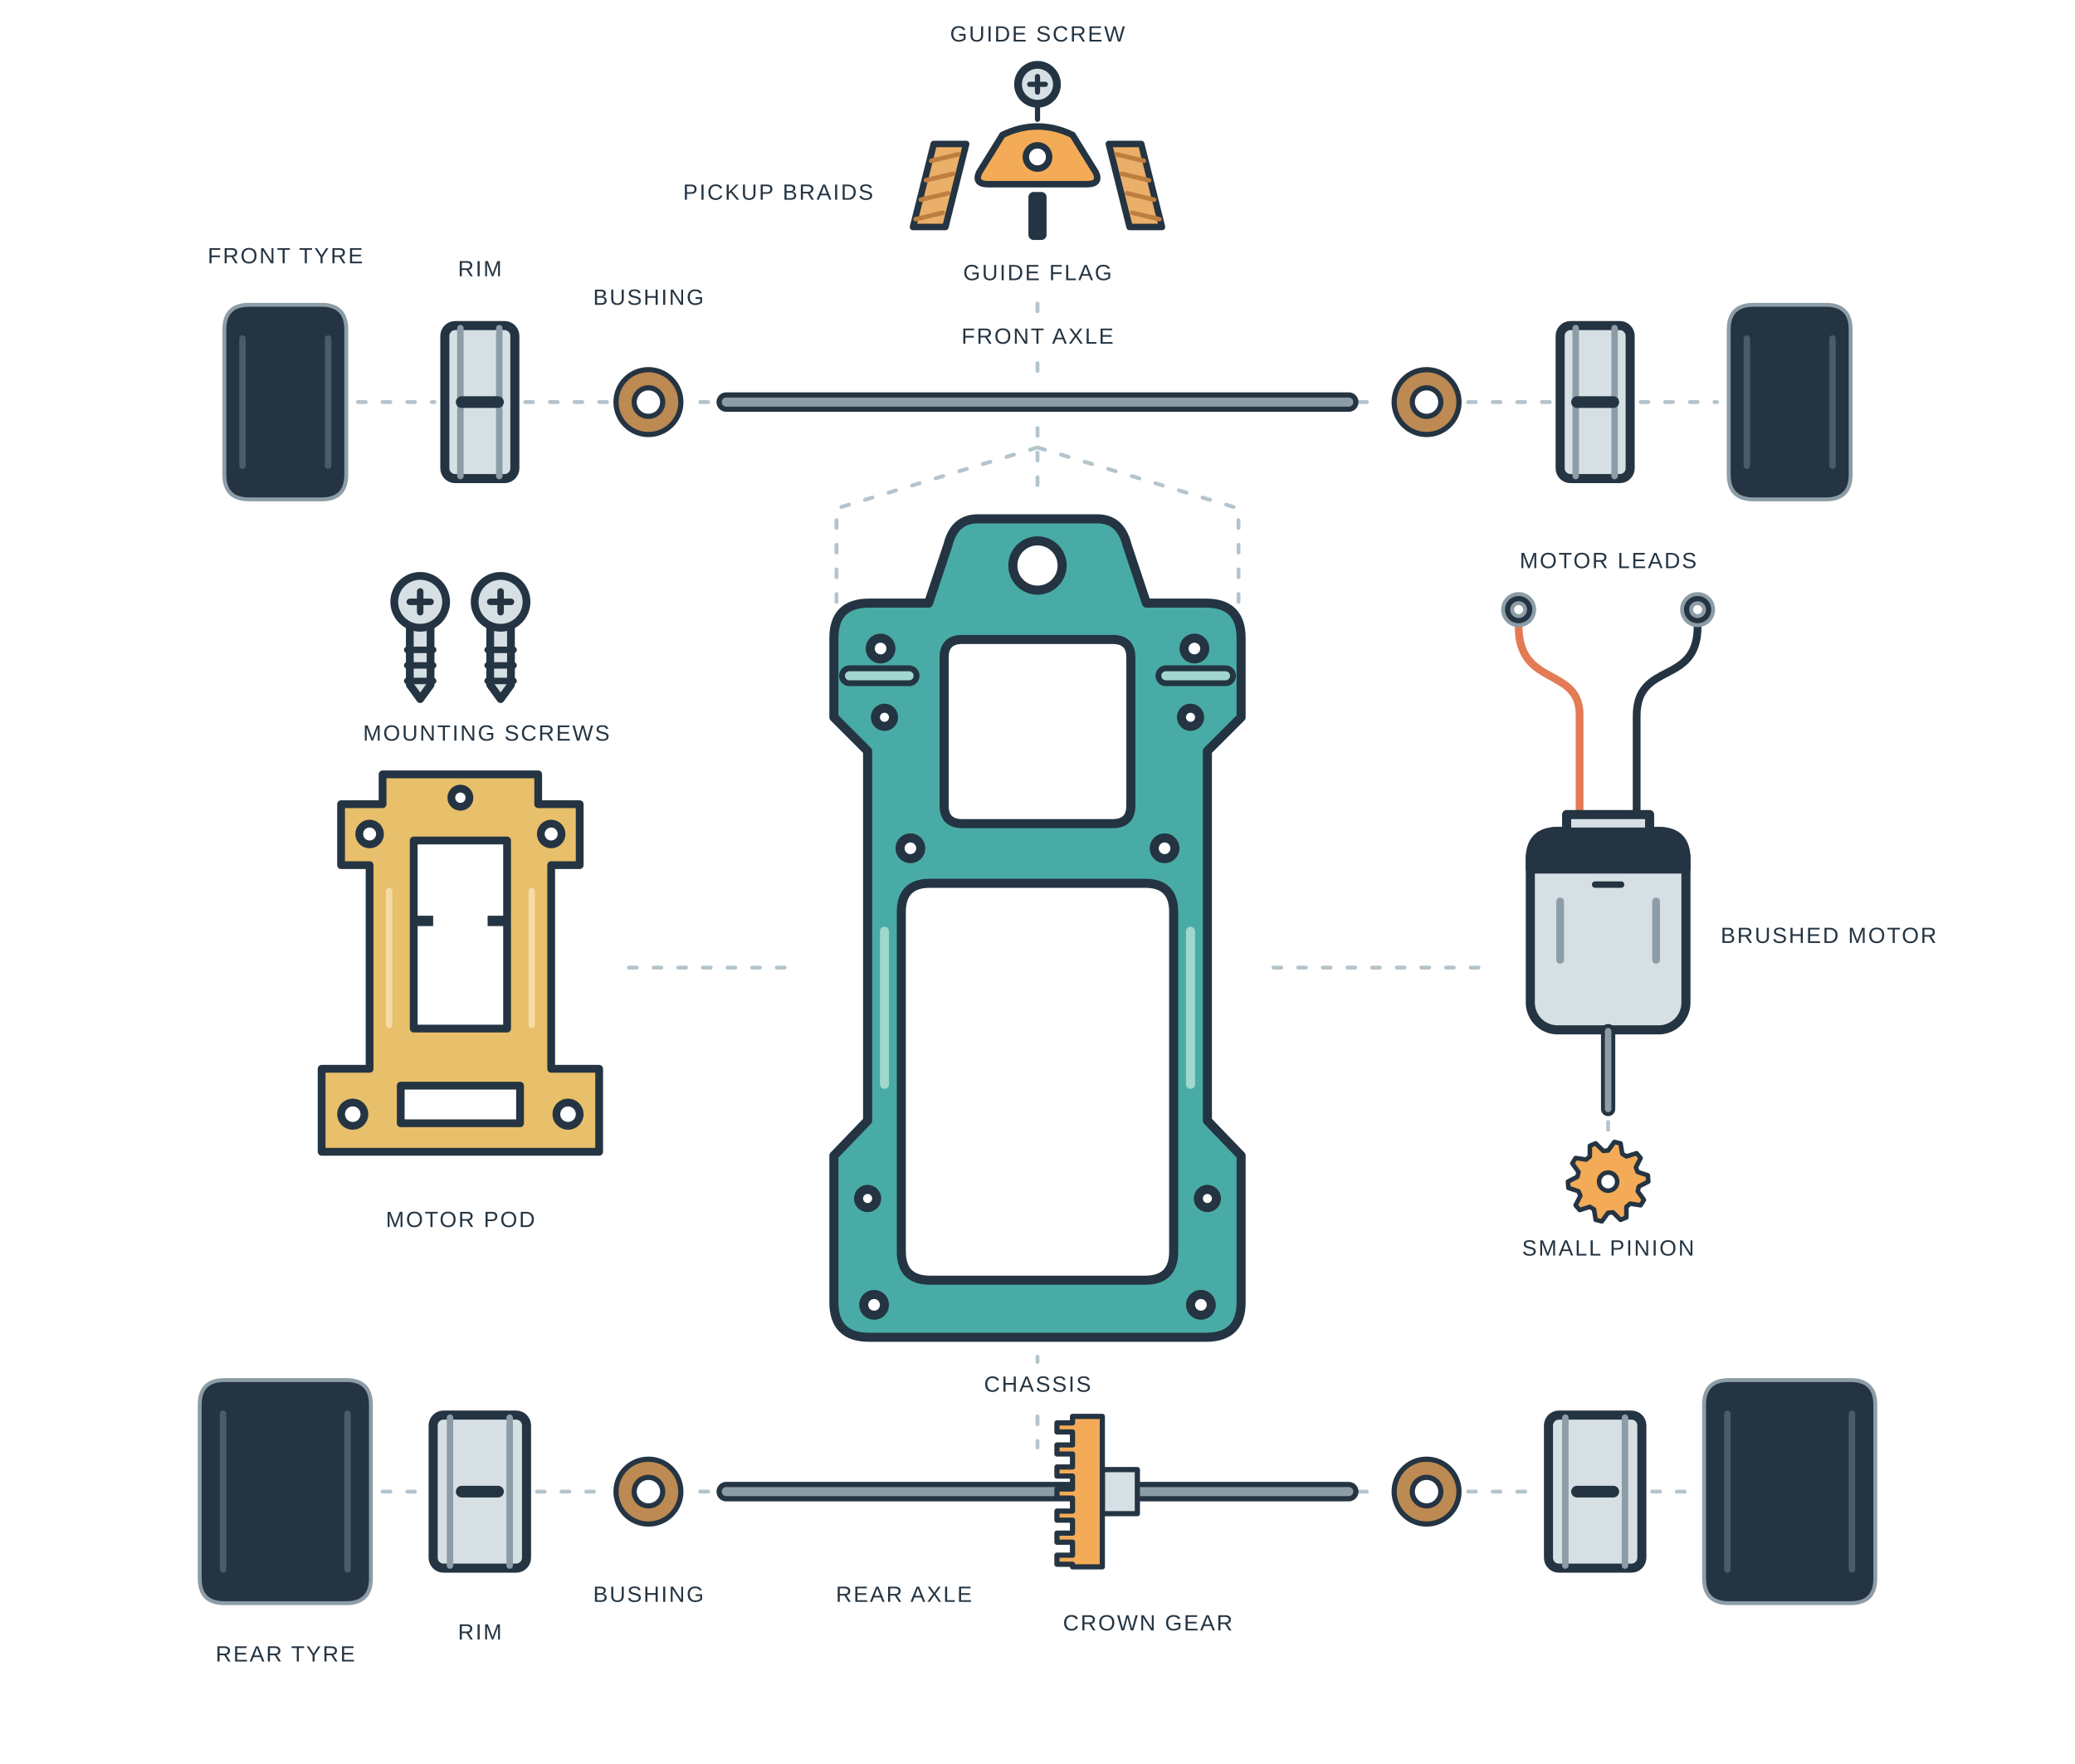
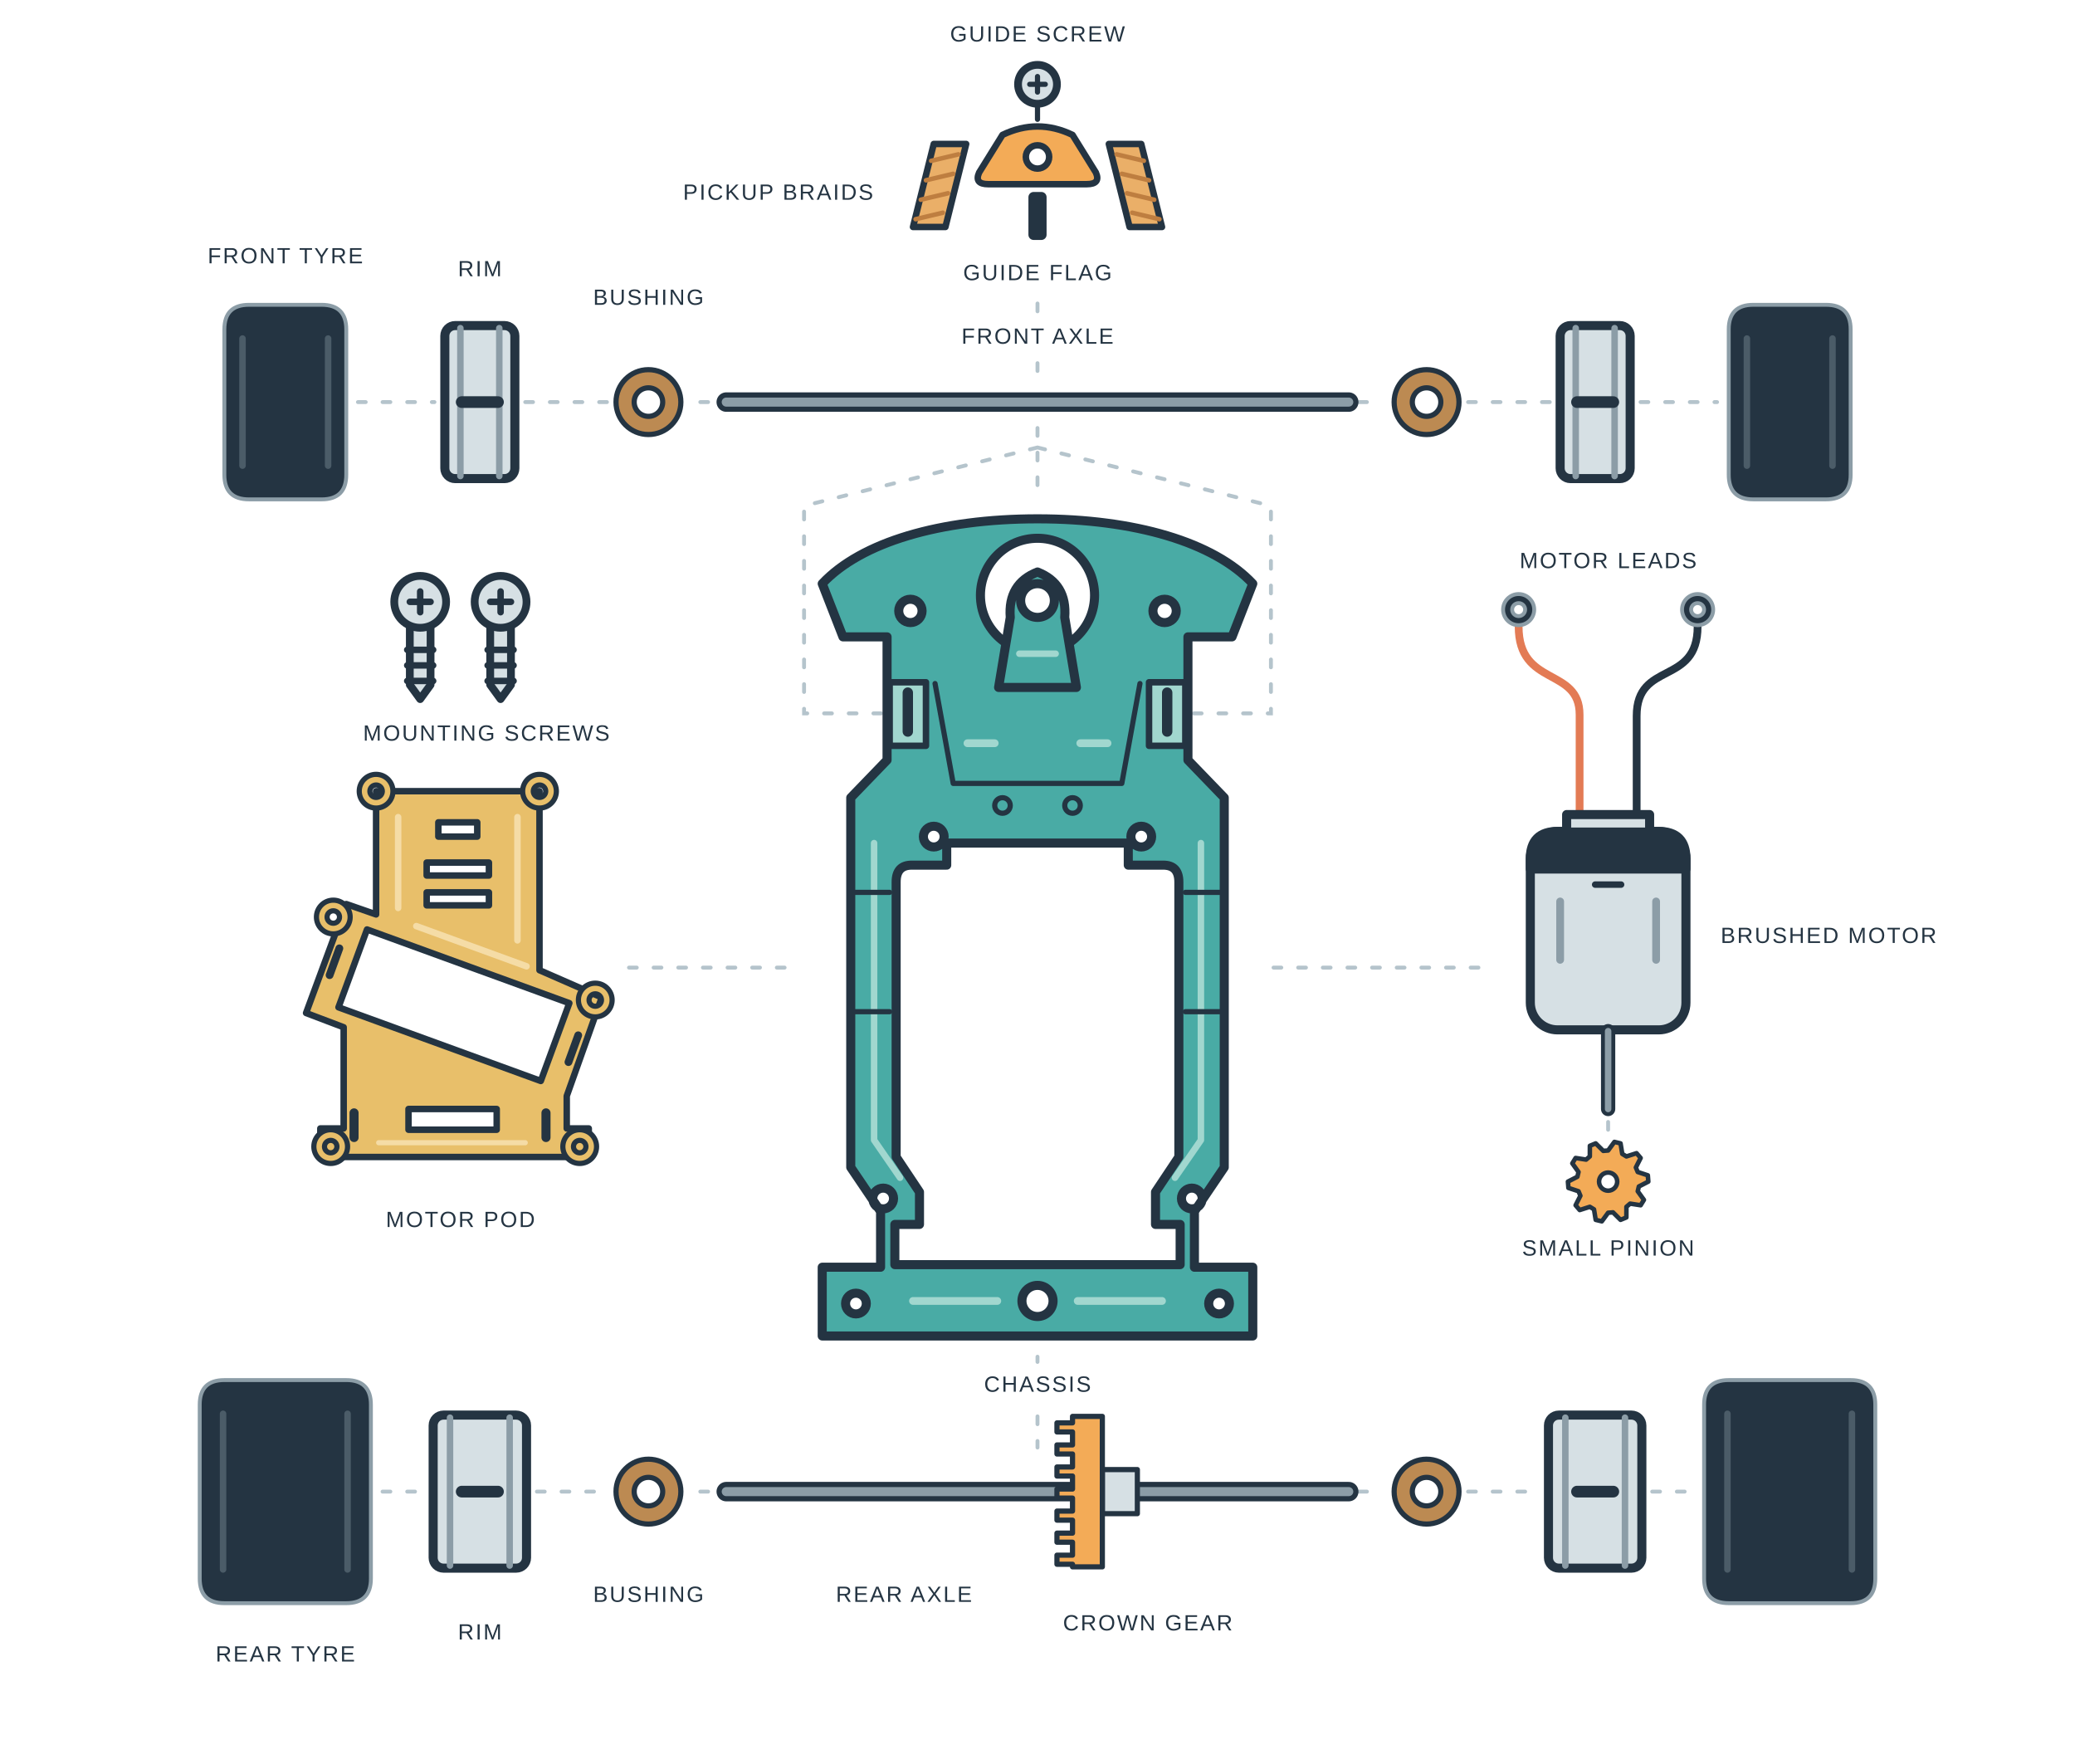
<svg xmlns="http://www.w3.org/2000/svg" width="1600" height="1360" viewBox="0 0 1600 1360" color="#243442">
  <g id="assembly-guides" fill="none" stroke="#B5C4CC" stroke-width="3" stroke-linecap="round" stroke-dasharray="6 13">
    <path d="M800 234V242M800 280V290M800 330V385M540 310H552M1048 310H1060M276 310H335M405 310H468M1132 310H1195M1265 310H1324" />
-     <path d="M800 345L645 392V493M800 345L955 392V493" />
+     <path d="M800 345L620 390V550H680M800 345L980 390V550H920" />
    <path d="M485 746H616M982 746H1148M1240 865V874" />
    <path d="M800 1046V1050M800 1092V1116M295 1150H326M414 1150H468M1132 1150H1186M1274 1150H1305M540 1150H552M1048 1150H1060" />
  </g>
-   <g id="chassis" fill="none" stroke="currentColor" stroke-width="7" stroke-linejoin="round">
-     <path fill="#49ABA5" stroke="#243442" fill-rule="evenodd" d="M754 400H846Q864 400 869 420L884 465H930Q957 465 957 492V553L931 579V864L957 891V1004Q957 1031 930 1031H670Q643 1031 643 1004V891L669 864V579L643 553V492Q643 465 670 465H716L731 420Q736 400 754 400Z    M781 436a19 19 0 1 0 38 0a19 19 0 1 0 -38 0Z    M742 493H858Q872 493 872 507V621Q872 635 858 635H742Q728 635 728 621V507Q728 493 742 493Z    M717 681H883Q905 681 905 703V965Q905 987 883 987H717Q695 987 695 965V703Q695 681 717 681Z    M671 500a8 8 0 1 0 16 0a8 8 0 1 0 -16 0Z M913 500a8 8 0 1 0 16 0a8 8 0 1 0 -16 0Z M675 553a7 7 0 1 0 14 0a7 7 0 1 0 -14 0Z M911 553a7 7 0 1 0 14 0a7 7 0 1 0 -14 0Z M694 654a8 8 0 1 0 16 0a8 8 0 1 0 -16 0Z M890 654a8 8 0 1 0 16 0a8 8 0 1 0 -16 0Z M662 924a7 7 0 1 0 14 0a7 7 0 1 0 -14 0Z M924 924a7 7 0 1 0 14 0a7 7 0 1 0 -14 0Z M666 1006a8 8 0 1 0 16 0a8 8 0 1 0 -16 0Z M918 1006a8 8 0 1 0 16 0a8 8 0 1 0 -16 0Z" />
-     <path d="M655 521H701M899 521H945" stroke="#243442" stroke-width="16" stroke-linecap="round" />
-     <path d="M655 521H701M899 521H945" stroke="#A1D7CF" stroke-width="7" stroke-linecap="round" />
-     <path d="M682 718V836M918 718V836" stroke="#A1D7CF" stroke-width="7" stroke-linecap="round" />
+   <g id="chassis" fill="none" stroke="#243442" stroke-width="7" stroke-linecap="round" stroke-linejoin="round">
+     <path id="molded-chassis-frame" fill="#49ABA5" fill-rule="evenodd" d="   M800 400C875 400 936 418 966 450L950 491H916V586L944 615V900L921 934V977H966V1030H634V977H679V934L656 900V615L684 586V491H650L634 450C664 418 725 400 800 400Z   M756 459a44 44 0 1 0 88 0a44 44 0 1 0 -88 0Z   M730 650H870V667H897Q909 667 909 680V892L891 919V944H910V975H690V944H709V919L691 892V680Q691 667 703 667H730Z   M693 471a9 9 0 1 0 18 0a9 9 0 1 0 -18 0Z M889 471a9 9 0 1 0 18 0a9 9 0 1 0 -18 0Z   M712 645a8 8 0 1 0 16 0a8 8 0 1 0 -16 0Z M872 645a8 8 0 1 0 16 0a8 8 0 1 0 -16 0Z   M673 924a8 8 0 1 0 16 0a8 8 0 1 0 -16 0Z M911 924a8 8 0 1 0 16 0a8 8 0 1 0 -16 0Z   M652 1005a8 8 0 1 0 16 0a8 8 0 1 0 -16 0Z M932 1005a8 8 0 1 0 16 0a8 8 0 1 0 -16 0Z   M788 1003a12 12 0 1 0 24 0a12 12 0 1 0 -24 0Z" />
+     <g id="guide-support">
+       <path d="M770 530L779 476Q777 450 800 441Q823 450 821 476L830 530Z M787 463a13 13 0 1 0 26 0a13 13 0 1 0 -26 0Z" fill="#49ABA5" fill-rule="evenodd" />
+       <path d="M786 504H814" stroke="#A1D7CF" stroke-width="5" />
+     </g>
+     <g id="front-axle-supports" fill="#A1D7CF" stroke-width="5">
+       <path d="M686 526H714V575H686Z M886 526H914V575H886Z" />
+       <path d="M700 534V564M900 534V564" fill="none" stroke-width="8" />
+     </g>
+     <g id="front-deck-detail" stroke-width="4">
+       <path d="M721 527L735 604H865L879 527" />
+       <path d="M746 573H767M833 573H854" stroke="#A1D7CF" stroke-width="6" />
+       <circle cx="773" cy="621" r="6" />
+       <circle cx="827" cy="621" r="6" />
+     </g>
+     <g id="side-rail-ribs" stroke-width="5">
+       <path d="M674 650V879L694 908M926 650V879L906 908" stroke="#A1D7CF" />
+       <path d="M657 688H686M657 780H686M914 688H943M914 780H943" stroke-width="4" />
+     </g>
+     <path id="rear-crossmember" d="M704 1003H769M831 1003H896" stroke="#A1D7CF" stroke-width="6" />
  </g>
  <g id="front-wheel-assembly" fill="none" stroke="currentColor" stroke-linecap="round">
    <g transform="translate(220 310)">
      <path fill="#243442" stroke="#8C9DA7" stroke-width="3" fill-rule="evenodd" d="M-28 -75H28Q47 -75 47 -56V56Q47 75 28 75H-28Q-47 75 -47 56V-56Q-47 -75 -28 -75Z" />
    </g>
    <g transform="translate(370 310)">
      <rect x="-27" y="-59" width="54" height="118" rx="8" fill="#D6E0E4" stroke-width="7" />
      <path d="M-15 -57V57M15 -57V57" stroke="#8C9DA7" stroke-width="5" />
      <path d="M-14 0H14" stroke-width="9" />
    </g>
    <path fill="#BC8A52" stroke="#243442" stroke-width="4" fill-rule="evenodd" d="M475 310a25 25 0 1 0 50 0a25 25 0 1 0 -50 0M489 310a11 11 0 1 0 22 0a11 11 0 1 0 -22 0" />
    <path d="M560 310H1040" stroke-width="15" />
    <path d="M560 310H1040" stroke="#8C9DA7" stroke-width="7" />
    <path fill="#BC8A52" stroke="#243442" stroke-width="4" fill-rule="evenodd" d="M1075 310a25 25 0 1 0 50 0a25 25 0 1 0 -50 0M1089 310a11 11 0 1 0 22 0a11 11 0 1 0 -22 0" />
    <g transform="translate(1230 310)">
      <rect x="-27" y="-59" width="54" height="118" rx="8" fill="#D6E0E4" stroke-width="7" />
      <path d="M-15 -57V57M15 -57V57" stroke="#8C9DA7" stroke-width="5" />
      <path d="M-14 0H14" stroke-width="9" />
    </g>
    <g transform="translate(1380 310)">
      <path fill="#243442" stroke="#8C9DA7" stroke-width="3" fill-rule="evenodd" d="M-28 -75H28Q47 -75 47 -56V56Q47 75 28 75H-28Q-47 75 -47 56V-56Q-47 -75 -28 -75Z" />
    </g>
    <path d="M187 261V359M253 261V359" stroke="#4B5C68" stroke-width="5" />
    <path d="M1347 261V359M1413 261V359" stroke="#4B5C68" stroke-width="5" />
  </g>
  <g id="rear-wheel-assembly" fill="none" stroke="currentColor" stroke-linecap="round">
    <g transform="translate(220 1150)">
      <path fill="#243442" stroke="#8C9DA7" stroke-width="3" fill-rule="evenodd" d="M-47 -86H47Q66 -86 66 -67V67Q66 86 47 86H-47Q-66 86 -66 67V-67Q-66 -86 -47 -86Z" />
    </g>
    <g transform="translate(370 1150)">
      <rect x="-36" y="-59" width="72" height="118" rx="8" fill="#D6E0E4" stroke-width="7" />
      <path d="M-23 -57V57M23 -57V57" stroke="#8C9DA7" stroke-width="5" />
      <path d="M-14 0H14" stroke-width="9" />
    </g>
    <path fill="#BC8A52" stroke="#243442" stroke-width="4" fill-rule="evenodd" d="M475 1150a25 25 0 1 0 50 0a25 25 0 1 0 -50 0M489 1150a11 11 0 1 0 22 0a11 11 0 1 0 -22 0" />
    <path d="M560 1150H1040" stroke-width="15" />
    <path d="M560 1150H1040" stroke="#8C9DA7" stroke-width="7" />
    <g id="crown-gear" stroke="#243442" stroke-width="4" stroke-linejoin="round">
      <path d="M850 1133H877V1167H850Z" fill="#D6E0E4" />
      <path d="M827 1092H850V1208H827V1206H815V1199H827V1189H815V1182H827V1172H815V1165H827V1155H815V1148H827V1138H815V1131H827V1121H815V1114H827V1104H815V1097H827Z" fill="#F3AB57" />
    </g>
    <path fill="#BC8A52" stroke="#243442" stroke-width="4" fill-rule="evenodd" d="M1075 1150a25 25 0 1 0 50 0a25 25 0 1 0 -50 0M1089 1150a11 11 0 1 0 22 0a11 11 0 1 0 -22 0" />
    <g transform="translate(1230 1150)">
      <rect x="-36" y="-59" width="72" height="118" rx="8" fill="#D6E0E4" stroke-width="7" />
      <path d="M-23 -57V57M23 -57V57" stroke="#8C9DA7" stroke-width="5" />
      <path d="M-14 0H14" stroke-width="9" />
    </g>
    <g transform="translate(1380 1150)">
      <path fill="#243442" stroke="#8C9DA7" stroke-width="3" fill-rule="evenodd" d="M-47 -86H47Q66 -86 66 -67V67Q66 86 47 86H-47Q-66 86 -66 67V-67Q-66 -86 -47 -86Z" />
    </g>
    <path d="M172 1090V1210M268 1090V1210" stroke="#4B5C68" stroke-width="5" />
    <path d="M1332 1090V1210M1428 1090V1210" stroke="#4B5C68" stroke-width="5" />
  </g>
  <g id="guide-and-braids" fill="none" stroke="currentColor" stroke-width="6" stroke-linecap="round" stroke-linejoin="round">
    <circle cx="800" cy="65" r="15" fill="#D6E0E4" />
    <path d="M794 65H806M800 59V71M800 80V92" stroke-width="4" />
    <path fill="#F3AB57" stroke="#243442" stroke-width="5" fill-rule="evenodd" d="M773 104Q800 91 827 104L845 133Q849 142 838 142H762Q751 142 755 133Z M791 121a9 9 0 1 0 18 0a9 9 0 1 0 -18 0Z" />
    <rect x="793" y="148" width="14" height="37" rx="4" fill="currentColor" stroke="none" />
    <g id="pickup-braids">
      <path d="M720 111L704 175H729L745 111ZM880 111L896 175H871L855 111Z" stroke-width="5" fill="#EAAF68" />
      <path d="M718 124L739 119M714 139L735 134M710 154L731 149M706 169L727 164M882 124L861 119M886 139L865 134M890 154L869 149M894 169L873 164" stroke-width="3.5" stroke="#BE7E40" />
    </g>
  </g>
  <g id="mounting-screws" fill="none" stroke="currentColor" stroke-linecap="round" stroke-linejoin="round">
    <g transform="translate(324 464)">
      <path d="M-8 16V64L0 75 8 64V16" fill="#D6E0E4" stroke-width="6" />
      <circle r="20" fill="#D6E0E4" stroke-width="6" />
      <path d="M-8 0H8M0-8V8M-10 37H10M-10 49H10M-10 61H10" stroke-width="5" />
    </g>
    <g transform="translate(386 464)">
      <path d="M-8 16V64L0 75 8 64V16" fill="#D6E0E4" stroke-width="6" />
      <circle r="20" fill="#D6E0E4" stroke-width="6" />
      <path d="M-8 0H8M0-8V8M-10 37H10M-10 49H10M-10 61H10" stroke-width="5" />
    </g>
  </g>
-   <g id="motor-pod" fill="none" stroke="currentColor" stroke-width="6" stroke-linejoin="round">
-     <path fill="#E8BF6A" stroke="#243442" fill-rule="evenodd" d="M295 597H415V620H447V667H425V824H462V888H248V824H285V667H263V620H295Z   M319 648H391V793H319Z M309 837H401V866H309Z M277 643a8 8 0 1 0 16 0a8 8 0 1 0 -16 0Z M417 643a8 8 0 1 0 16 0a8 8 0 1 0 -16 0Z M263 859a9 9 0 1 0 18 0a9 9 0 1 0 -18 0Z M429 859a9 9 0 1 0 18 0a9 9 0 1 0 -18 0Z M348 615a7 7 0 1 0 14 0a7 7 0 1 0 -14 0Z" />
-     <path d="M319 710H334M376 710H391" stroke-width="8" />
-     <path d="M300 687V790M410 687V790" stroke="#F5DCA6" stroke-width="5" stroke-linecap="round" />
+   <g id="motor-pod" fill="none" stroke="#243442" stroke-width="5" stroke-linecap="round" stroke-linejoin="round">
+     <path id="anglewinder-pod-frame" fill="#E8BF6A" fill-rule="evenodd" d="M290 610H416V748L464 769L437 845V870H454V892H247V870H265V792L236 781L267 697L290 705Z  M283 716.6L439 773.4L417 833.4L261 776.6Z  M338 634H368V645H338Z M329 665H377V675H329Z M329 688H377V698H329Z  M315 855H383V871H315Z" />
+     <g id="pod-mounting-lugs" fill="#E8BF6A" fill-rule="evenodd" stroke-width="4">
+       <path d="M277 610a13 13 0 1 0 26 0a13 13 0 1 0 -26 0ZM285.2 610a4.8 4.8 0 1 0 9.6 0a4.8 4.8 0 1 0 -9.6 0Z" />
+       <path d="M403 610a13 13 0 1 0 26 0a13 13 0 1 0 -26 0ZM411.2 610a4.8 4.8 0 1 0 9.6 0a4.8 4.8 0 1 0 -9.6 0Z" />
+       <path d="M244 707a13 13 0 1 0 26 0a13 13 0 1 0 -26 0ZM252.2 707a4.8 4.8 0 1 0 9.6 0a4.8 4.8 0 1 0 -9.6 0Z" />
+       <path d="M446 771a13 13 0 1 0 26 0a13 13 0 1 0 -26 0ZM454.2 771a4.8 4.8 0 1 0 9.6 0a4.8 4.8 0 1 0 -9.6 0Z" />
+       <path d="M242 884a13 13 0 1 0 26 0a13 13 0 1 0 -26 0ZM250.2 884a4.8 4.8 0 1 0 9.6 0a4.8 4.8 0 1 0 -9.6 0Z" />
+       <path d="M434 884a13 13 0 1 0 26 0a13 13 0 1 0 -26 0ZM442.2 884a4.8 4.8 0 1 0 9.6 0a4.8 4.8 0 1 0 -9.6 0Z" />
+     </g>
+     <g id="front-tray-ribs" stroke="#F5DCA6" stroke-width="5">
+       <path d="M307 630V700M399 630V725M321 714L406 745" />
+     </g>
+     <g id="diagonal-motor-cradle" transform="translate(350 775) rotate(20)" fill="#F5DCA6" stroke-width="4">
+       <path d="M-98 -11V11M98 -11V11" fill="none" stroke-width="6" />
+     </g>
+     <g id="rear-bearing-carriers" fill="#F5DCA6" stroke-width="4">
+       <path d="M273 858V877M421 858V877" fill="none" stroke-width="7" />
+     </g>
+     <g id="rear-gussets" stroke-width="4">
+       <path d="M292 881H405" stroke="#F5DCA6" />
+     </g>
  </g>
  <g id="motor-and-leads" fill="none" stroke="currentColor" stroke-width="7" stroke-linecap="round" stroke-linejoin="round">
    <path d="M1218 629V551C1218 514 1171 530 1171 483" stroke="#E37B55" stroke-width="6" />
    <path class="build-diagram-wire" d="M1262 629V552C1262 509 1309 529 1309 483" stroke-width="6" />
    <path fill="#243442" stroke="#8C9DA7" stroke-width="3" fill-rule="evenodd" d="M1159 470a12 12 0 1 0 24 0a12 12 0 1 0 -24 0M1166 470a5 5 0 1 0 10 0a5 5 0 1 0 -10 0" />
    <path fill="#243442" stroke="#8C9DA7" stroke-width="3" fill-rule="evenodd" d="M1297 470a12 12 0 1 0 24 0a12 12 0 1 0 -24 0M1304 470a5 5 0 1 0 10 0a5 5 0 1 0 -10 0" />
    <rect x="1180" y="641" width="120" height="153" rx="21" fill="#D6E0E4" />
    <path d="M1180 670V662Q1180 641 1201 641H1279Q1300 641 1300 662V670Z" fill="#243442" />
    <path d="M1203 695V740M1277 695V740" stroke="#8C9DA7" stroke-width="6" />
    <path d="M1208 638V628H1272V638" fill="#D6E0E4" />
    <path d="M1240 795V855" stroke-width="11" />
    <path d="M1240 795V855" stroke="#8C9DA7" stroke-width="5" />
    <path d="M1230 682H1250" stroke-width="5" />
  </g>
  <g id="motor-pinion">
    <path fill="#F3AB57" stroke="#243442" stroke-width="3.5" stroke-linejoin="round" fill-rule="evenodd" d="M1240.00 887.00L1244.85 880.38L1249.58 881.52L1250.90 889.62L1254.11 891.58L1261.92 889.08L1265.08 892.78L1261.38 900.10L1262.83 903.58L1270.62 906.15L1271.00 911.00L1263.70 914.75L1262.83 918.42L1267.62 925.07L1265.08 929.22L1256.97 927.97L1254.11 930.42L1254.07 938.62L1249.58 940.48L1243.75 934.70L1240.00 935.00L1235.15 941.62L1230.42 940.48L1229.10 932.38L1225.89 930.42L1218.08 932.92L1214.92 929.22L1218.62 921.90L1217.17 918.42L1209.38 915.85L1209.00 911.00L1216.30 907.25L1217.17 903.58L1212.38 896.93L1214.92 892.78L1223.03 894.03L1225.89 891.58L1225.93 883.38L1230.42 881.52L1236.25 887.30ZM1233 911a7 7 0 1 0 14 0a7 7 0 1 0 -14 0Z" />
  </g>
  <g class="build-diagram-labels" fill="#243442" font-family="Arial, sans-serif" font-size="17" letter-spacing="1.3">
    <text x="800" y="32" text-anchor="middle">GUIDE SCREW</text>
    <text x="800" y="216" text-anchor="middle">GUIDE FLAG</text>
    <text x="600" y="154" text-anchor="middle">PICKUP BRAIDS</text>
    <text x="220" y="203" text-anchor="middle">FRONT TYRE</text>
    <text x="370" y="213" text-anchor="middle">RIM</text>
    <text x="500" y="235" text-anchor="middle">BUSHING</text>
    <text x="800" y="265" text-anchor="middle">FRONT AXLE</text>
    <text x="375" y="571" text-anchor="middle">MOUNTING SCREWS</text>
    <text x="355" y="946" text-anchor="middle">MOTOR POD</text>
    <text x="1240" y="438" text-anchor="middle">MOTOR LEADS</text>
    <text x="1410" y="727" text-anchor="middle">BRUSHED MOTOR</text>
    <text x="1240" y="968" text-anchor="middle">SMALL PINION</text>
    <text x="800" y="1073" text-anchor="middle">CHASSIS</text>
    <text x="220" y="1281" text-anchor="middle">REAR TYRE</text>
    <text x="370" y="1264" text-anchor="middle">RIM</text>
    <text x="500" y="1235" text-anchor="middle">BUSHING</text>
    <text x="697" y="1235" text-anchor="middle">REAR AXLE</text>
    <text x="885" y="1257" text-anchor="middle">CROWN GEAR</text>
  </g>
</svg>
